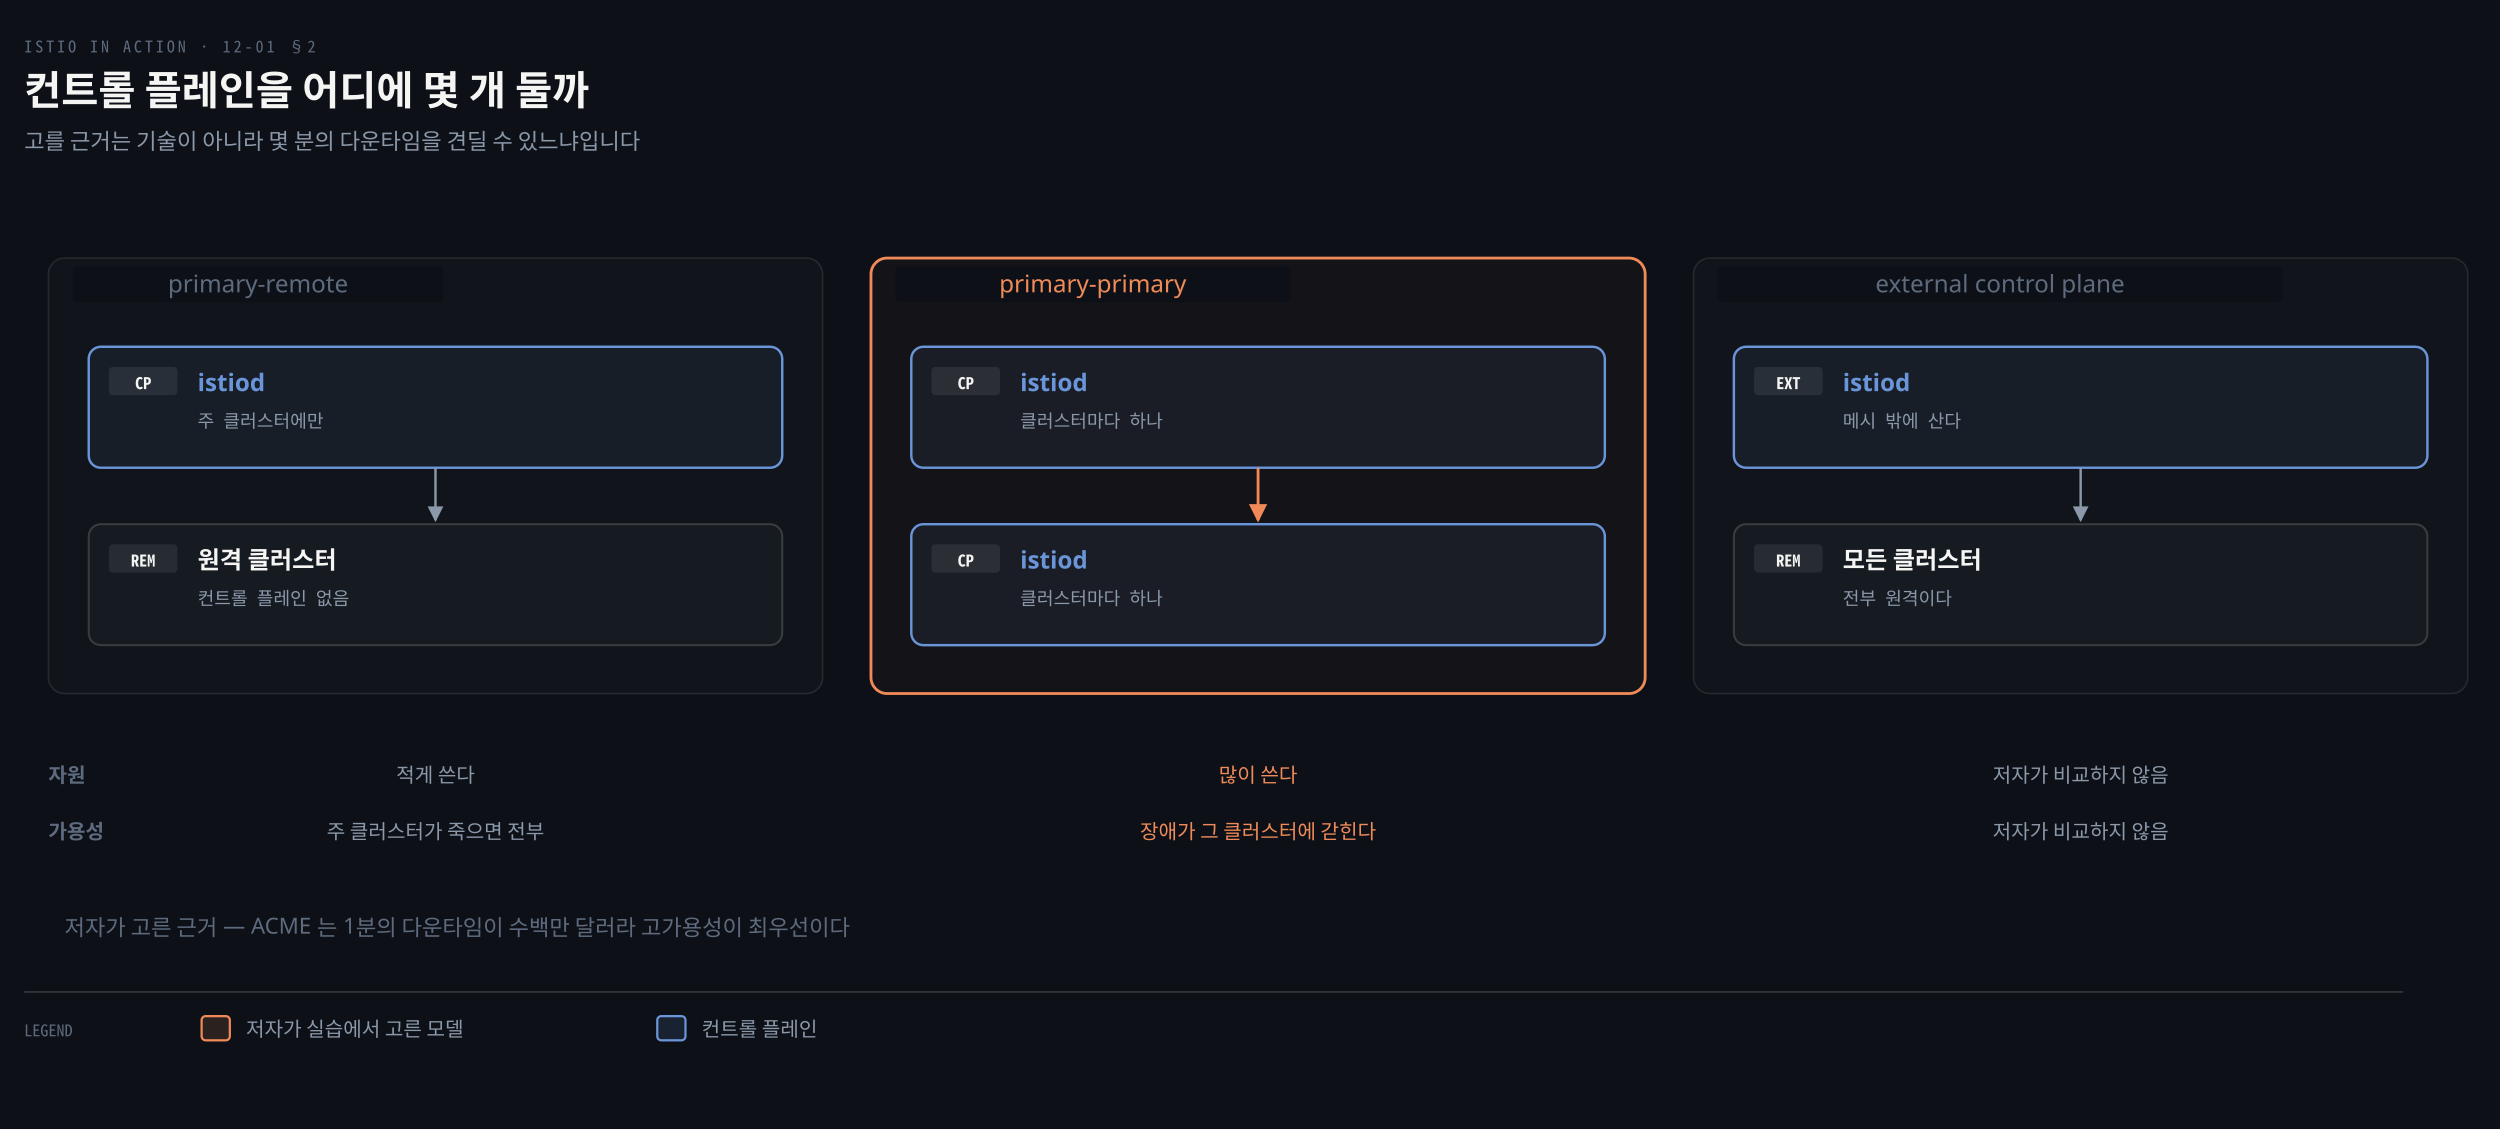
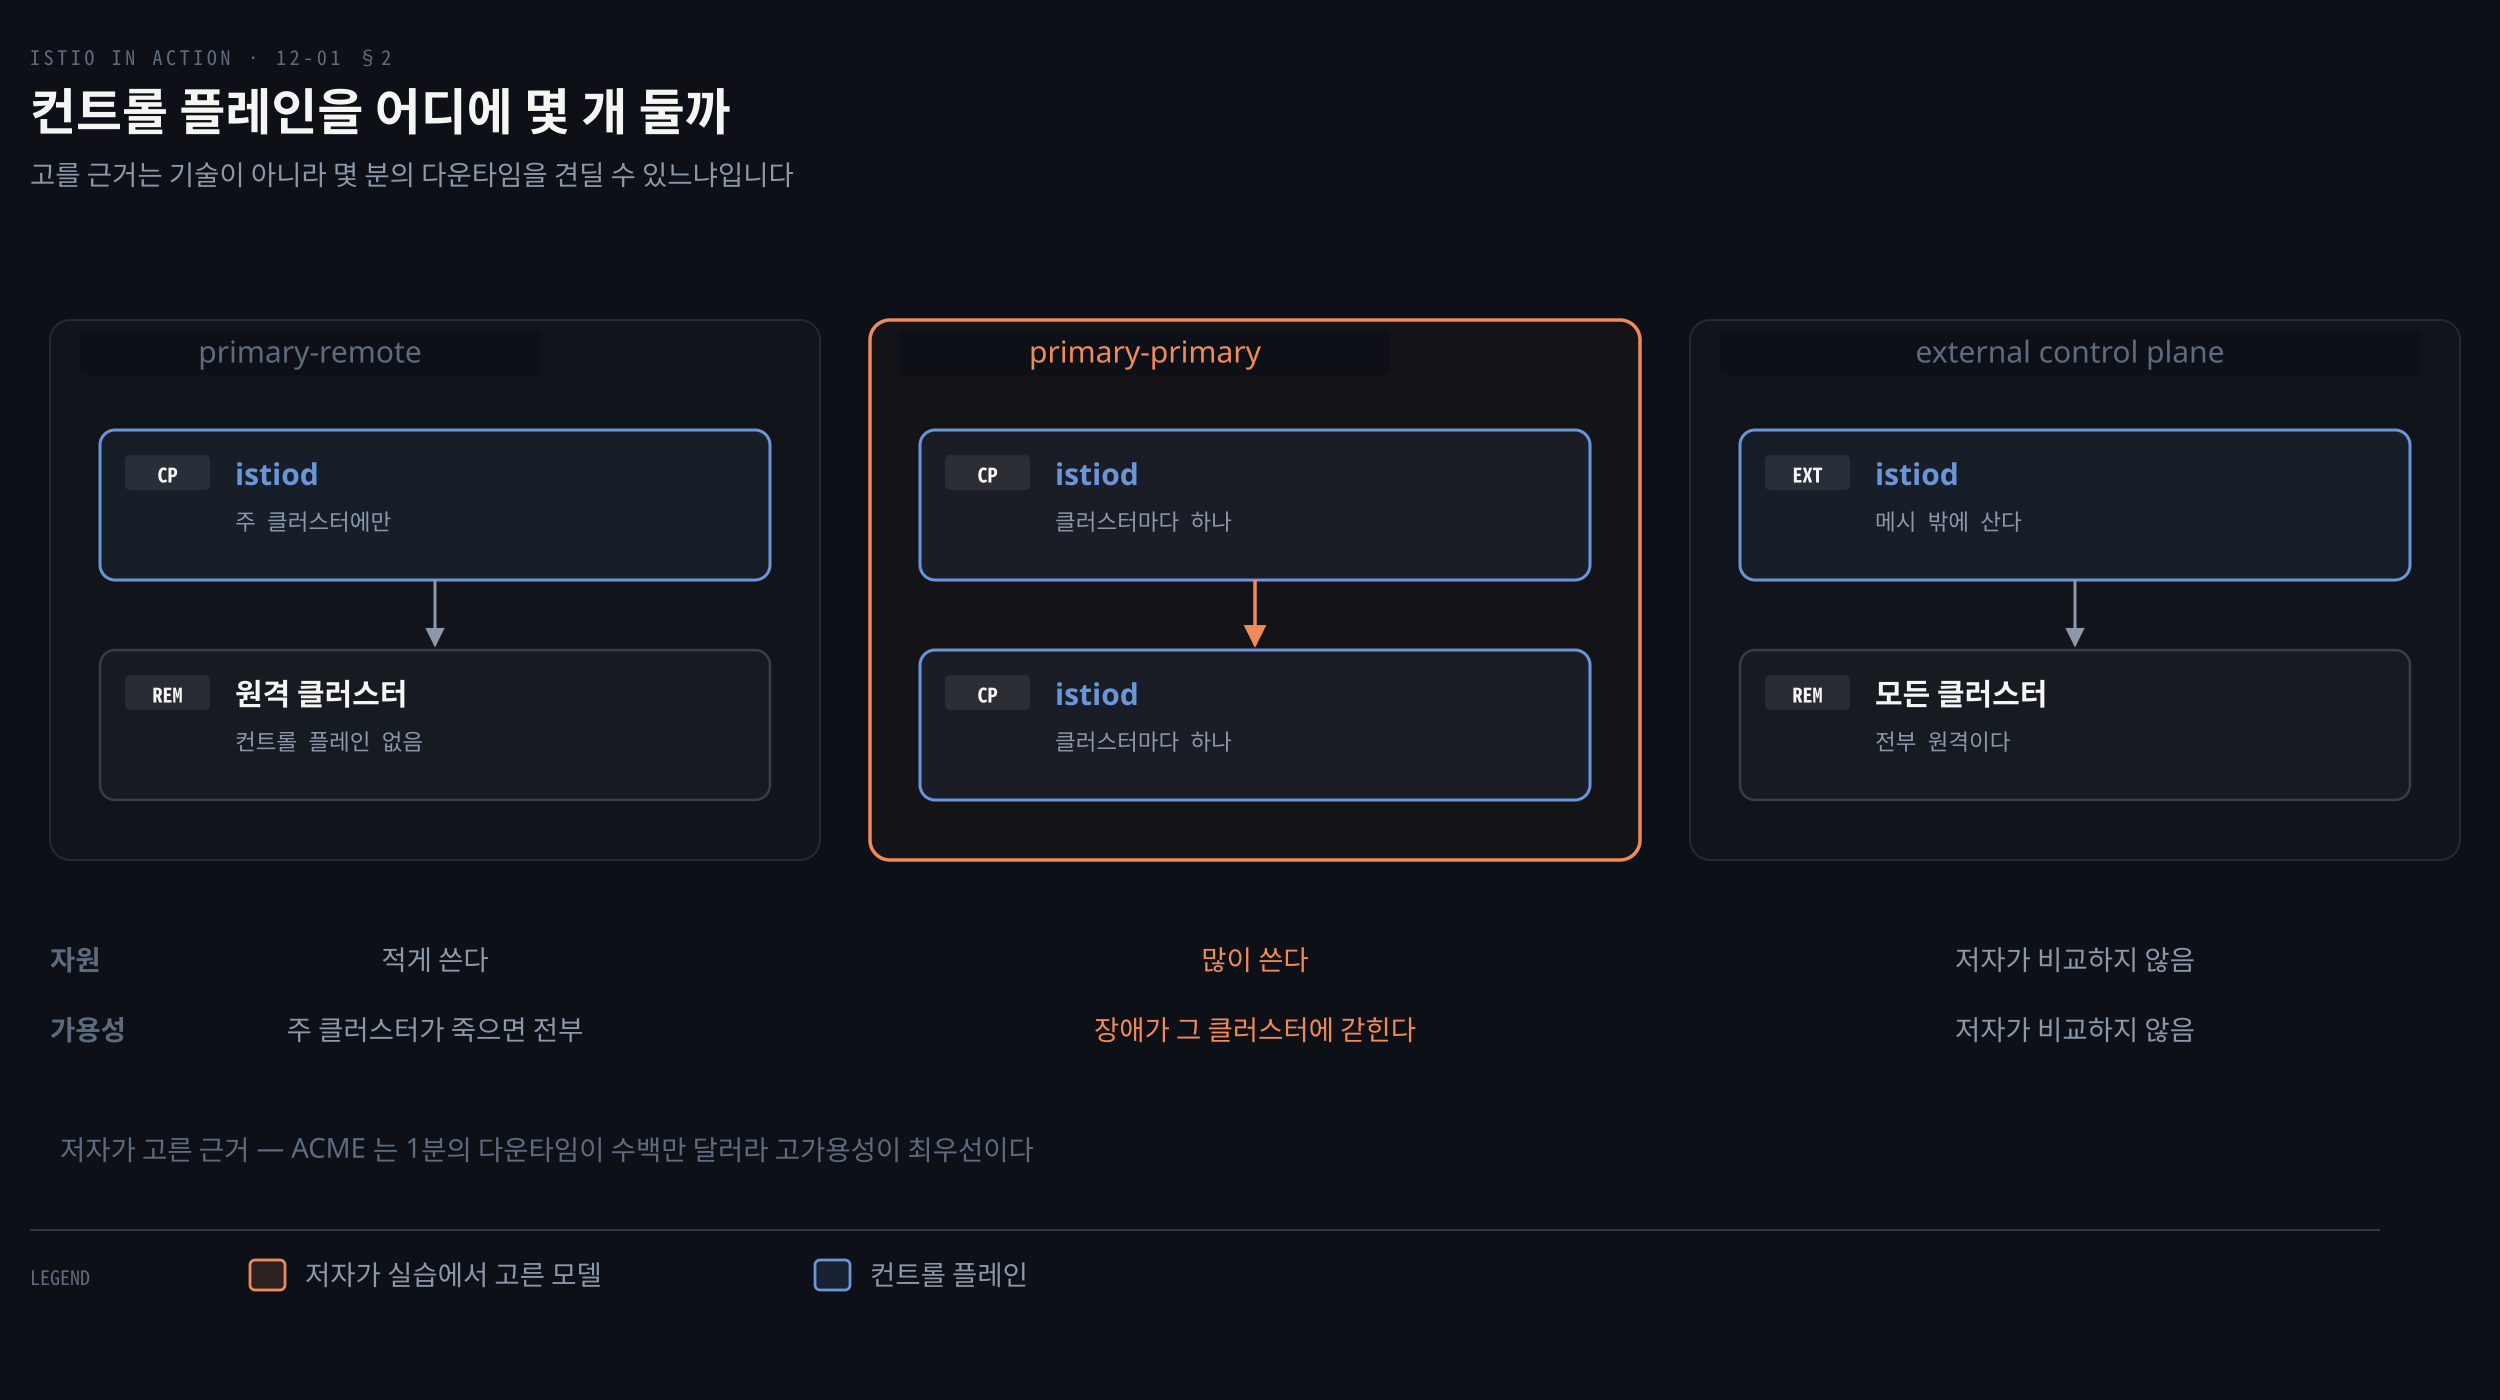
- <svg xmlns="http://www.w3.org/2000/svg" viewBox="0 0 1240 560" width="100%" role="img" aria-labelledby="dt dd">
+ <svg xmlns="http://www.w3.org/2000/svg" viewBox="0 0 1000 560" width="100%" role="img" aria-labelledby="dt dd">
  <defs>
    <marker id="ar" viewBox="0 0 8 8" refX="7" refY="4" markerWidth="6.5" markerHeight="6.5" orient="auto">
      <path d="M0 0 L8 4 L0 8 z" fill="#8B98A9" />
    </marker>
    <marker id="ok" viewBox="0 0 8 8" refX="7" refY="4" markerWidth="6.5" markerHeight="6.5" orient="auto">
      <path d="M0 0 L8 4 L0 8 z" fill="#3FB98C" />
    </marker>
    <marker id="warn" viewBox="0 0 8 8" refX="7" refY="4" markerWidth="6.5" markerHeight="6.5" orient="auto">
      <path d="M0 0 L8 4 L0 8 z" fill="#E3B341" />
    </marker>
    <marker id="bad" viewBox="0 0 8 8" refX="7" refY="4" markerWidth="6.5" markerHeight="6.5" orient="auto">
      <path d="M0 0 L8 4 L0 8 z" fill="#F0616D" />
    </marker>
    <marker id="info" viewBox="0 0 8 8" refX="7" refY="4" markerWidth="6.5" markerHeight="6.5" orient="auto">
      <path d="M0 0 L8 4 L0 8 z" fill="#6A95D8" />
    </marker>
    <marker id="acc" viewBox="0 0 8 8" refX="7" refY="4" markerWidth="6.5" markerHeight="6.5" orient="auto">
      <path d="M0 0 L8 4 L0 8 z" fill="#F08A59" />
    </marker>
    <marker id="soft" viewBox="0 0 8 8" refX="7" refY="4" markerWidth="6.5" markerHeight="6.5" orient="auto">
      <path d="M0 0 L8 4 L0 8 z" fill="#5E6B7E" />
    </marker>
  </defs>
-   <rect width="1240" height="560" fill="#0D1117" />
+   <rect width="1000" height="560" fill="#0D1117" />
  <text x="12" y="26" font-family="'Geist Mono','Noto Sans Mono CJK KR',monospace" font-size="8" letter-spacing="0.18em" fill="#5E6B7E">ISTIO IN ACTION · 12-01 §2</text>
  <text x="12" y="52" font-family="'Geist','Apple SD Gothic Neo','Noto Sans KR','Malgun Gothic',sans-serif" font-size="20" font-weight="600" fill="#F5F5F3">컨트롤 플레인을 어디에 몇 개 둘까</text>
  <text x="12" y="74" font-family="'Geist','Apple SD Gothic Neo','Noto Sans KR','Malgun Gothic',sans-serif" font-size="11" fill="#8B98A9">고를 근거는 기술이 아니라 몇 분의 다운타임을 견딜 수 있느냐입니다</text>
-   <rect x="24" y="128" width="384" height="216" rx="8" fill="rgba(245,245,245,0.02)" stroke="rgba(245,245,245,0.10)" stroke-width="0.8" />
-   <rect x="36" y="132" width="184" height="18" rx="2" fill="#0D1117" />
-   <text x="128.0" y="145" text-anchor="middle" font-family="'Geist','Apple SD Gothic Neo','Noto Sans KR','Malgun Gothic',sans-serif" font-size="12" font-weight="400" fill="#5E6B7E">primary-remote</text>
-   <rect x="432" y="128" width="384" height="216" rx="8" fill="#F08A5908" stroke="#F08A59" stroke-width="1.4" />
-   <rect x="444" y="132" width="196" height="18" rx="2" fill="#0D1117" />
-   <text x="542.0" y="145" text-anchor="middle" font-family="'Geist','Apple SD Gothic Neo','Noto Sans KR','Malgun Gothic',sans-serif" font-size="12" font-weight="400" fill="#F08A59">primary-primary</text>
-   <rect x="840" y="128" width="384" height="216" rx="8" fill="rgba(245,245,245,0.02)" stroke="rgba(245,245,245,0.10)" stroke-width="0.8" />
-   <rect x="852" y="132" width="280" height="18" rx="2" fill="#0D1117" />
-   <text x="992.0" y="145" text-anchor="middle" font-family="'Geist','Apple SD Gothic Neo','Noto Sans KR','Malgun Gothic',sans-serif" font-size="12" font-weight="400" fill="#5E6B7E">external control plane</text>
-   <rect x="44" y="172" width="344" height="60" rx="6" fill="#6A95D812" stroke="#6A95D8" stroke-width="1.2" />
-   <rect x="54" y="182" width="34" height="14" rx="2" fill="#F5F5F314" />
-   <text x="71" y="193" text-anchor="middle" font-family="'Geist Mono','Noto Sans Mono CJK KR',monospace" font-size="8" font-weight="600" fill="#F5F5F3">CP</text>
-   <text x="98" y="194" text-anchor="start" font-family="'Geist','Apple SD Gothic Neo','Noto Sans KR','Malgun Gothic',sans-serif" font-size="12" font-weight="600" fill="#6A95D8">istiod</text>
-   <text x="98" y="212" text-anchor="start" font-family="'Geist Mono','Noto Sans Mono CJK KR',monospace" font-size="9" font-weight="400" fill="#8B98A9">주 클러스터에만</text>
-   <rect x="44" y="260" width="344" height="60" rx="6" fill="#161B22" stroke="rgba(191,192,192,0.22)" stroke-width="1.0" />
-   <rect x="54" y="270" width="34" height="14" rx="2" fill="#F5F5F314" />
-   <text x="71" y="281" text-anchor="middle" font-family="'Geist Mono','Noto Sans Mono CJK KR',monospace" font-size="8" font-weight="600" fill="#F5F5F3">REM</text>
-   <text x="98" y="282" text-anchor="start" font-family="'Geist','Apple SD Gothic Neo','Noto Sans KR','Malgun Gothic',sans-serif" font-size="12" font-weight="600" fill="#F5F5F3">원격 클러스터</text>
-   <text x="98" y="300" text-anchor="start" font-family="'Geist Mono','Noto Sans Mono CJK KR',monospace" font-size="9" font-weight="400" fill="#8B98A9">컨트롤 플레인 없음</text>
-   <rect x="452" y="172" width="344" height="60" rx="6" fill="#6A95D812" stroke="#6A95D8" stroke-width="1.2" />
-   <rect x="462" y="182" width="34" height="14" rx="2" fill="#F5F5F314" />
-   <text x="479" y="193" text-anchor="middle" font-family="'Geist Mono','Noto Sans Mono CJK KR',monospace" font-size="8" font-weight="600" fill="#F5F5F3">CP</text>
-   <text x="506" y="194" text-anchor="start" font-family="'Geist','Apple SD Gothic Neo','Noto Sans KR','Malgun Gothic',sans-serif" font-size="12" font-weight="600" fill="#6A95D8">istiod</text>
-   <text x="506" y="212" text-anchor="start" font-family="'Geist Mono','Noto Sans Mono CJK KR',monospace" font-size="9" font-weight="400" fill="#8B98A9">클러스터마다 하나</text>
-   <rect x="452" y="260" width="344" height="60" rx="6" fill="#6A95D812" stroke="#6A95D8" stroke-width="1.2" />
-   <rect x="462" y="270" width="34" height="14" rx="2" fill="#F5F5F314" />
-   <text x="479" y="281" text-anchor="middle" font-family="'Geist Mono','Noto Sans Mono CJK KR',monospace" font-size="8" font-weight="600" fill="#F5F5F3">CP</text>
-   <text x="506" y="282" text-anchor="start" font-family="'Geist','Apple SD Gothic Neo','Noto Sans KR','Malgun Gothic',sans-serif" font-size="12" font-weight="600" fill="#6A95D8">istiod</text>
-   <text x="506" y="300" text-anchor="start" font-family="'Geist Mono','Noto Sans Mono CJK KR',monospace" font-size="9" font-weight="400" fill="#8B98A9">클러스터마다 하나</text>
-   <rect x="860" y="172" width="344" height="60" rx="6" fill="#6A95D812" stroke="#6A95D8" stroke-width="1.2" />
-   <rect x="870" y="182" width="34" height="14" rx="2" fill="#F5F5F314" />
-   <text x="887" y="193" text-anchor="middle" font-family="'Geist Mono','Noto Sans Mono CJK KR',monospace" font-size="8" font-weight="600" fill="#F5F5F3">EXT</text>
-   <text x="914" y="194" text-anchor="start" font-family="'Geist','Apple SD Gothic Neo','Noto Sans KR','Malgun Gothic',sans-serif" font-size="12" font-weight="600" fill="#6A95D8">istiod</text>
-   <text x="914" y="212" text-anchor="start" font-family="'Geist Mono','Noto Sans Mono CJK KR',monospace" font-size="9" font-weight="400" fill="#8B98A9">메시 밖에 산다</text>
-   <rect x="860" y="260" width="344" height="60" rx="6" fill="#161B22" stroke="rgba(191,192,192,0.22)" stroke-width="1.0" />
-   <rect x="870" y="270" width="34" height="14" rx="2" fill="#F5F5F314" />
-   <text x="887" y="281" text-anchor="middle" font-family="'Geist Mono','Noto Sans Mono CJK KR',monospace" font-size="8" font-weight="600" fill="#F5F5F3">REM</text>
-   <text x="914" y="282" text-anchor="start" font-family="'Geist','Apple SD Gothic Neo','Noto Sans KR','Malgun Gothic',sans-serif" font-size="12" font-weight="600" fill="#F5F5F3">모든 클러스터</text>
-   <text x="914" y="300" text-anchor="start" font-family="'Geist Mono','Noto Sans Mono CJK KR',monospace" font-size="9" font-weight="400" fill="#8B98A9">전부 원격이다</text>
-   <path d="M 216.0 232 V 258" fill="none" stroke="#8B98A9" stroke-width="1.2" marker-end="url(#ar)" />
-   <path d="M 624.0 232 V 258" fill="none" stroke="#F08A59" stroke-width="1.4" marker-end="url(#acc)" />
-   <path d="M 1032.0 232 V 258" fill="none" stroke="#8B98A9" stroke-width="1.2" marker-end="url(#ar)" />
-   <text x="24" y="388" text-anchor="start" font-family="'Geist','Apple SD Gothic Neo','Noto Sans KR','Malgun Gothic',sans-serif" font-size="10" font-weight="600" fill="#5E6B7E">자원</text>
-   <text x="216.0" y="388" text-anchor="middle" font-family="'Geist','Apple SD Gothic Neo','Noto Sans KR','Malgun Gothic',sans-serif" font-size="10" font-weight="400" fill="#8B98A9">적게 쓴다</text>
-   <text x="624.0" y="388" text-anchor="middle" font-family="'Geist','Apple SD Gothic Neo','Noto Sans KR','Malgun Gothic',sans-serif" font-size="10" font-weight="400" fill="#F08A59">많이 쓴다</text>
-   <text x="1032.0" y="388" text-anchor="middle" font-family="'Geist','Apple SD Gothic Neo','Noto Sans KR','Malgun Gothic',sans-serif" font-size="10" font-weight="400" fill="#8B98A9">저자가 비교하지 않음</text>
-   <text x="24" y="416" text-anchor="start" font-family="'Geist','Apple SD Gothic Neo','Noto Sans KR','Malgun Gothic',sans-serif" font-size="10" font-weight="600" fill="#5E6B7E">가용성</text>
-   <text x="216.0" y="416" text-anchor="middle" font-family="'Geist','Apple SD Gothic Neo','Noto Sans KR','Malgun Gothic',sans-serif" font-size="10" font-weight="400" fill="#8B98A9">주 클러스터가 죽으면 전부</text>
-   <text x="624.0" y="416" text-anchor="middle" font-family="'Geist','Apple SD Gothic Neo','Noto Sans KR','Malgun Gothic',sans-serif" font-size="10" font-weight="400" fill="#F08A59">장애가 그 클러스터에 갇힌다</text>
-   <text x="1032.0" y="416" text-anchor="middle" font-family="'Geist','Apple SD Gothic Neo','Noto Sans KR','Malgun Gothic',sans-serif" font-size="10" font-weight="400" fill="#8B98A9">저자가 비교하지 않음</text>
-   <text x="32" y="464" text-anchor="start" font-family="'Geist','Apple SD Gothic Neo','Noto Sans KR','Malgun Gothic',sans-serif" font-size="11" font-weight="400" fill="#5E6B7E">저자가 고른 근거 — ACME 는 1분의 다운타임이 수백만 달러라 고가용성이 최우선이다</text>
-   <line x1="12" y1="492" x2="1192" y2="492" stroke="rgba(191,192,192,0.22)" stroke-width="0.8" />
+   <rect x="20" y="128" width="308" height="216" rx="8" fill="rgba(245,245,245,0.02)" stroke="rgba(245,245,245,0.10)" stroke-width="0.8" />
+   <rect x="32" y="132" width="184" height="18" rx="2" fill="#0D1117" />
+   <text x="124.0" y="145" text-anchor="middle" font-family="'Geist','Apple SD Gothic Neo','Noto Sans KR','Malgun Gothic',sans-serif" font-size="12" font-weight="400" fill="#5E6B7E">primary-remote</text>
+   <rect x="348" y="128" width="308" height="216" rx="8" fill="#F08A5908" stroke="#F08A59" stroke-width="1.4" />
+   <rect x="360" y="132" width="196" height="18" rx="2" fill="#0D1117" />
+   <text x="458.0" y="145" text-anchor="middle" font-family="'Geist','Apple SD Gothic Neo','Noto Sans KR','Malgun Gothic',sans-serif" font-size="12" font-weight="400" fill="#F08A59">primary-primary</text>
+   <rect x="676" y="128" width="308" height="216" rx="8" fill="rgba(245,245,245,0.02)" stroke="rgba(245,245,245,0.10)" stroke-width="0.8" />
+   <rect x="688" y="132" width="280" height="18" rx="2" fill="#0D1117" />
+   <text x="828.0" y="145" text-anchor="middle" font-family="'Geist','Apple SD Gothic Neo','Noto Sans KR','Malgun Gothic',sans-serif" font-size="12" font-weight="400" fill="#5E6B7E">external control plane</text>
+   <rect x="40" y="172" width="268" height="60" rx="6" fill="#6A95D812" stroke="#6A95D8" stroke-width="1.2" />
+   <rect x="50" y="182" width="34" height="14" rx="2" fill="#F5F5F314" />
+   <text x="67" y="193" text-anchor="middle" font-family="'Geist Mono','Noto Sans Mono CJK KR',monospace" font-size="8" font-weight="600" fill="#F5F5F3">CP</text>
+   <text x="94" y="194" text-anchor="start" font-family="'Geist','Apple SD Gothic Neo','Noto Sans KR','Malgun Gothic',sans-serif" font-size="12" font-weight="600" fill="#6A95D8">istiod</text>
+   <text x="94" y="212" text-anchor="start" font-family="'Geist Mono','Noto Sans Mono CJK KR',monospace" font-size="9" font-weight="400" fill="#8B98A9">주 클러스터에만</text>
+   <rect x="40" y="260" width="268" height="60" rx="6" fill="#161B22" stroke="rgba(191,192,192,0.22)" stroke-width="1.0" />
+   <rect x="50" y="270" width="34" height="14" rx="2" fill="#F5F5F314" />
+   <text x="67" y="281" text-anchor="middle" font-family="'Geist Mono','Noto Sans Mono CJK KR',monospace" font-size="8" font-weight="600" fill="#F5F5F3">REM</text>
+   <text x="94" y="282" text-anchor="start" font-family="'Geist','Apple SD Gothic Neo','Noto Sans KR','Malgun Gothic',sans-serif" font-size="12" font-weight="600" fill="#F5F5F3">원격 클러스터</text>
+   <text x="94" y="300" text-anchor="start" font-family="'Geist Mono','Noto Sans Mono CJK KR',monospace" font-size="9" font-weight="400" fill="#8B98A9">컨트롤 플레인 없음</text>
+   <rect x="368" y="172" width="268" height="60" rx="6" fill="#6A95D812" stroke="#6A95D8" stroke-width="1.2" />
+   <rect x="378" y="182" width="34" height="14" rx="2" fill="#F5F5F314" />
+   <text x="395" y="193" text-anchor="middle" font-family="'Geist Mono','Noto Sans Mono CJK KR',monospace" font-size="8" font-weight="600" fill="#F5F5F3">CP</text>
+   <text x="422" y="194" text-anchor="start" font-family="'Geist','Apple SD Gothic Neo','Noto Sans KR','Malgun Gothic',sans-serif" font-size="12" font-weight="600" fill="#6A95D8">istiod</text>
+   <text x="422" y="212" text-anchor="start" font-family="'Geist Mono','Noto Sans Mono CJK KR',monospace" font-size="9" font-weight="400" fill="#8B98A9">클러스터마다 하나</text>
+   <rect x="368" y="260" width="268" height="60" rx="6" fill="#6A95D812" stroke="#6A95D8" stroke-width="1.2" />
+   <rect x="378" y="270" width="34" height="14" rx="2" fill="#F5F5F314" />
+   <text x="395" y="281" text-anchor="middle" font-family="'Geist Mono','Noto Sans Mono CJK KR',monospace" font-size="8" font-weight="600" fill="#F5F5F3">CP</text>
+   <text x="422" y="282" text-anchor="start" font-family="'Geist','Apple SD Gothic Neo','Noto Sans KR','Malgun Gothic',sans-serif" font-size="12" font-weight="600" fill="#6A95D8">istiod</text>
+   <text x="422" y="300" text-anchor="start" font-family="'Geist Mono','Noto Sans Mono CJK KR',monospace" font-size="9" font-weight="400" fill="#8B98A9">클러스터마다 하나</text>
+   <rect x="696" y="172" width="268" height="60" rx="6" fill="#6A95D812" stroke="#6A95D8" stroke-width="1.2" />
+   <rect x="706" y="182" width="34" height="14" rx="2" fill="#F5F5F314" />
+   <text x="723" y="193" text-anchor="middle" font-family="'Geist Mono','Noto Sans Mono CJK KR',monospace" font-size="8" font-weight="600" fill="#F5F5F3">EXT</text>
+   <text x="750" y="194" text-anchor="start" font-family="'Geist','Apple SD Gothic Neo','Noto Sans KR','Malgun Gothic',sans-serif" font-size="12" font-weight="600" fill="#6A95D8">istiod</text>
+   <text x="750" y="212" text-anchor="start" font-family="'Geist Mono','Noto Sans Mono CJK KR',monospace" font-size="9" font-weight="400" fill="#8B98A9">메시 밖에 산다</text>
+   <rect x="696" y="260" width="268" height="60" rx="6" fill="#161B22" stroke="rgba(191,192,192,0.22)" stroke-width="1.0" />
+   <rect x="706" y="270" width="34" height="14" rx="2" fill="#F5F5F314" />
+   <text x="723" y="281" text-anchor="middle" font-family="'Geist Mono','Noto Sans Mono CJK KR',monospace" font-size="8" font-weight="600" fill="#F5F5F3">REM</text>
+   <text x="750" y="282" text-anchor="start" font-family="'Geist','Apple SD Gothic Neo','Noto Sans KR','Malgun Gothic',sans-serif" font-size="12" font-weight="600" fill="#F5F5F3">모든 클러스터</text>
+   <text x="750" y="300" text-anchor="start" font-family="'Geist Mono','Noto Sans Mono CJK KR',monospace" font-size="9" font-weight="400" fill="#8B98A9">전부 원격이다</text>
+   <path d="M 174.0 232 V 258" fill="none" stroke="#8B98A9" stroke-width="1.2" marker-end="url(#ar)" />
+   <path d="M 502.0 232 V 258" fill="none" stroke="#F08A59" stroke-width="1.4" marker-end="url(#acc)" />
+   <path d="M 830.0 232 V 258" fill="none" stroke="#8B98A9" stroke-width="1.2" marker-end="url(#ar)" />
+   <text x="20" y="388" text-anchor="start" font-family="'Geist','Apple SD Gothic Neo','Noto Sans KR','Malgun Gothic',sans-serif" font-size="11" font-weight="600" fill="#5E6B7E">자원</text>
+   <text x="174.0" y="388" text-anchor="middle" font-family="'Geist','Apple SD Gothic Neo','Noto Sans KR','Malgun Gothic',sans-serif" font-size="11" font-weight="400" fill="#8B98A9">적게 쓴다</text>
+   <text x="502.0" y="388" text-anchor="middle" font-family="'Geist','Apple SD Gothic Neo','Noto Sans KR','Malgun Gothic',sans-serif" font-size="11" font-weight="400" fill="#F08A59">많이 쓴다</text>
+   <text x="830.0" y="388" text-anchor="middle" font-family="'Geist','Apple SD Gothic Neo','Noto Sans KR','Malgun Gothic',sans-serif" font-size="11" font-weight="400" fill="#8B98A9">저자가 비교하지 않음</text>
+   <text x="20" y="416" text-anchor="start" font-family="'Geist','Apple SD Gothic Neo','Noto Sans KR','Malgun Gothic',sans-serif" font-size="11" font-weight="600" fill="#5E6B7E">가용성</text>
+   <text x="174.0" y="416" text-anchor="middle" font-family="'Geist','Apple SD Gothic Neo','Noto Sans KR','Malgun Gothic',sans-serif" font-size="11" font-weight="400" fill="#8B98A9">주 클러스터가 죽으면 전부</text>
+   <text x="502.0" y="416" text-anchor="middle" font-family="'Geist','Apple SD Gothic Neo','Noto Sans KR','Malgun Gothic',sans-serif" font-size="11" font-weight="400" fill="#F08A59">장애가 그 클러스터에 갇힌다</text>
+   <text x="830.0" y="416" text-anchor="middle" font-family="'Geist','Apple SD Gothic Neo','Noto Sans KR','Malgun Gothic',sans-serif" font-size="11" font-weight="400" fill="#8B98A9">저자가 비교하지 않음</text>
+   <text x="24" y="464" text-anchor="start" font-family="'Geist','Apple SD Gothic Neo','Noto Sans KR','Malgun Gothic',sans-serif" font-size="11" font-weight="400" fill="#5E6B7E">저자가 고른 근거 — ACME 는 1분의 다운타임이 수백만 달러라 고가용성이 최우선이다</text>
+   <line x1="12" y1="492" x2="952" y2="492" stroke="rgba(191,192,192,0.22)" stroke-width="0.8" />
  <text x="12" y="514" text-anchor="start" font-family="'Geist Mono','Noto Sans Mono CJK KR',monospace" font-size="8" font-weight="400" fill="#5E6B7E">LEGEND</text>
  <rect x="100" y="504" width="14" height="12" rx="2" fill="#F08A5922" stroke="#F08A59" stroke-width="1.1" />
-   <text x="122" y="514" text-anchor="start" font-family="'Geist','Apple SD Gothic Neo','Noto Sans KR','Malgun Gothic',sans-serif" font-size="10" font-weight="400" fill="#8B98A9">저자가 실습에서 고른 모델</text>
+   <text x="122" y="514" text-anchor="start" font-family="'Geist','Apple SD Gothic Neo','Noto Sans KR','Malgun Gothic',sans-serif" font-size="11" font-weight="400" fill="#8B98A9">저자가 실습에서 고른 모델</text>
  <rect x="326" y="504" width="14" height="12" rx="2" fill="#6A95D822" stroke="#6A95D8" stroke-width="1.1" />
-   <text x="348" y="514" text-anchor="start" font-family="'Geist','Apple SD Gothic Neo','Noto Sans KR','Malgun Gothic',sans-serif" font-size="10" font-weight="400" fill="#8B98A9">컨트롤 플레인</text>
+   <text x="348" y="514" text-anchor="start" font-family="'Geist','Apple SD Gothic Neo','Noto Sans KR','Malgun Gothic',sans-serif" font-size="11" font-weight="400" fill="#8B98A9">컨트롤 플레인</text>
</svg>
